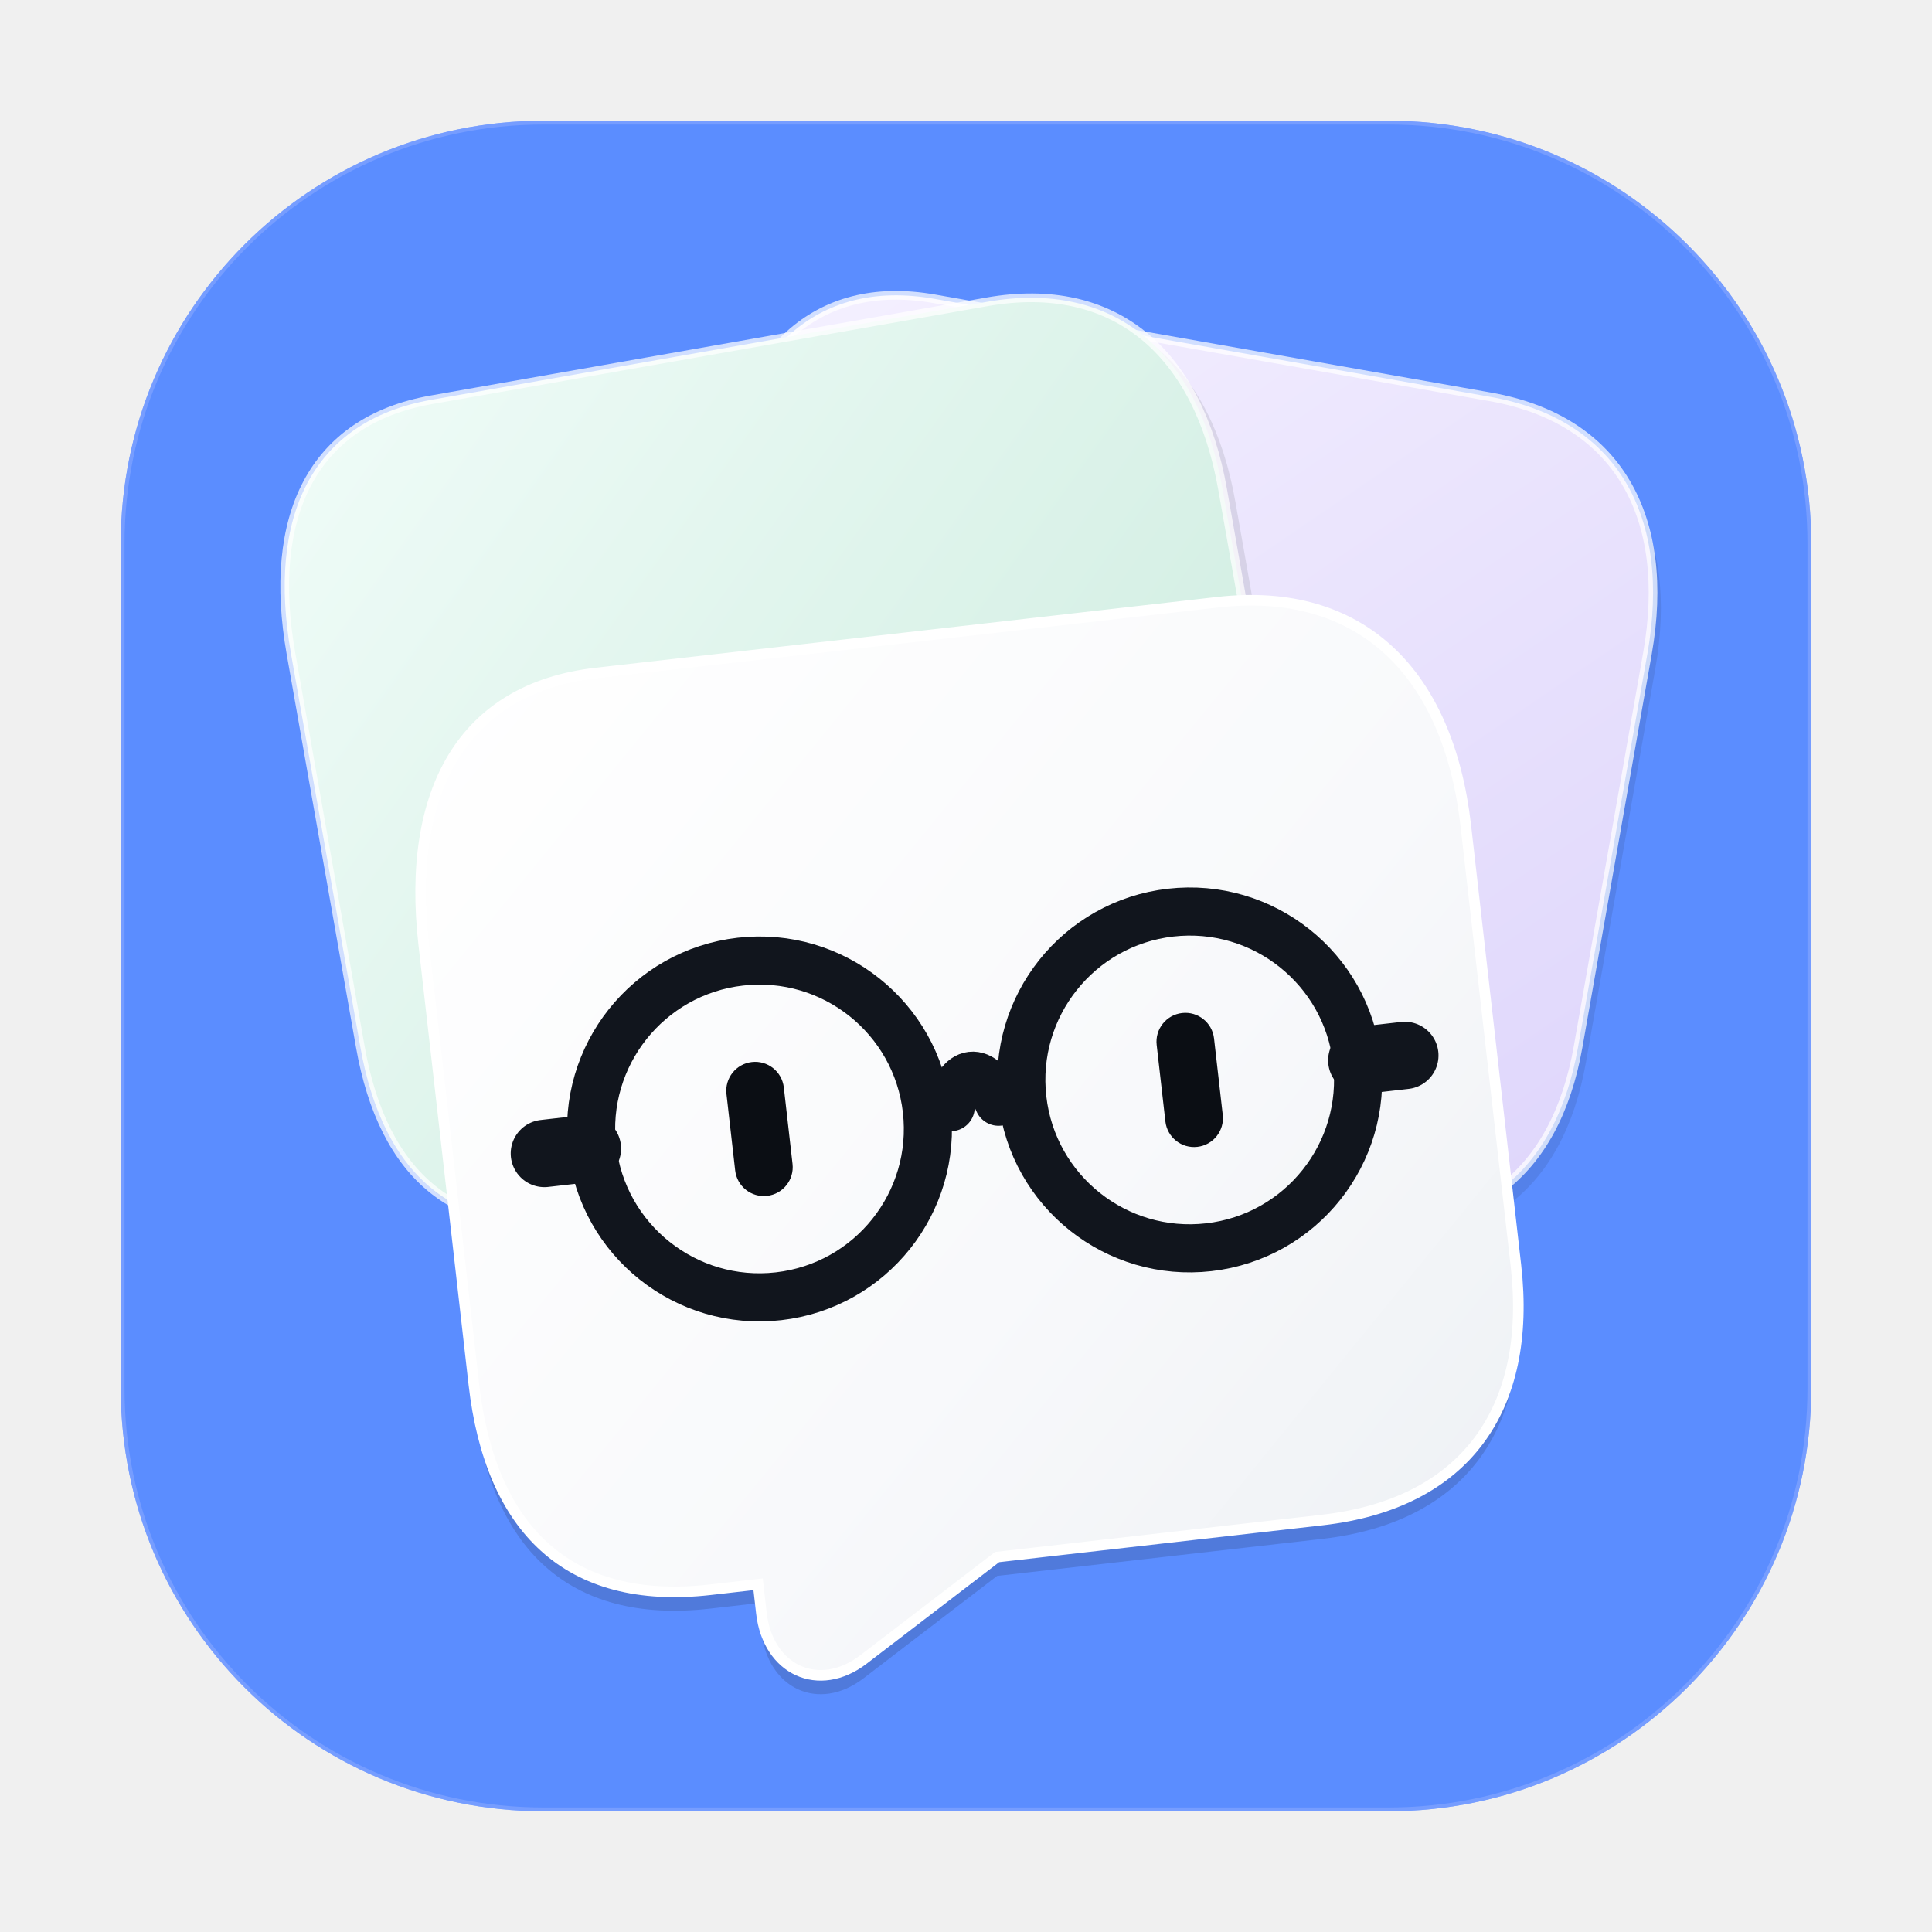
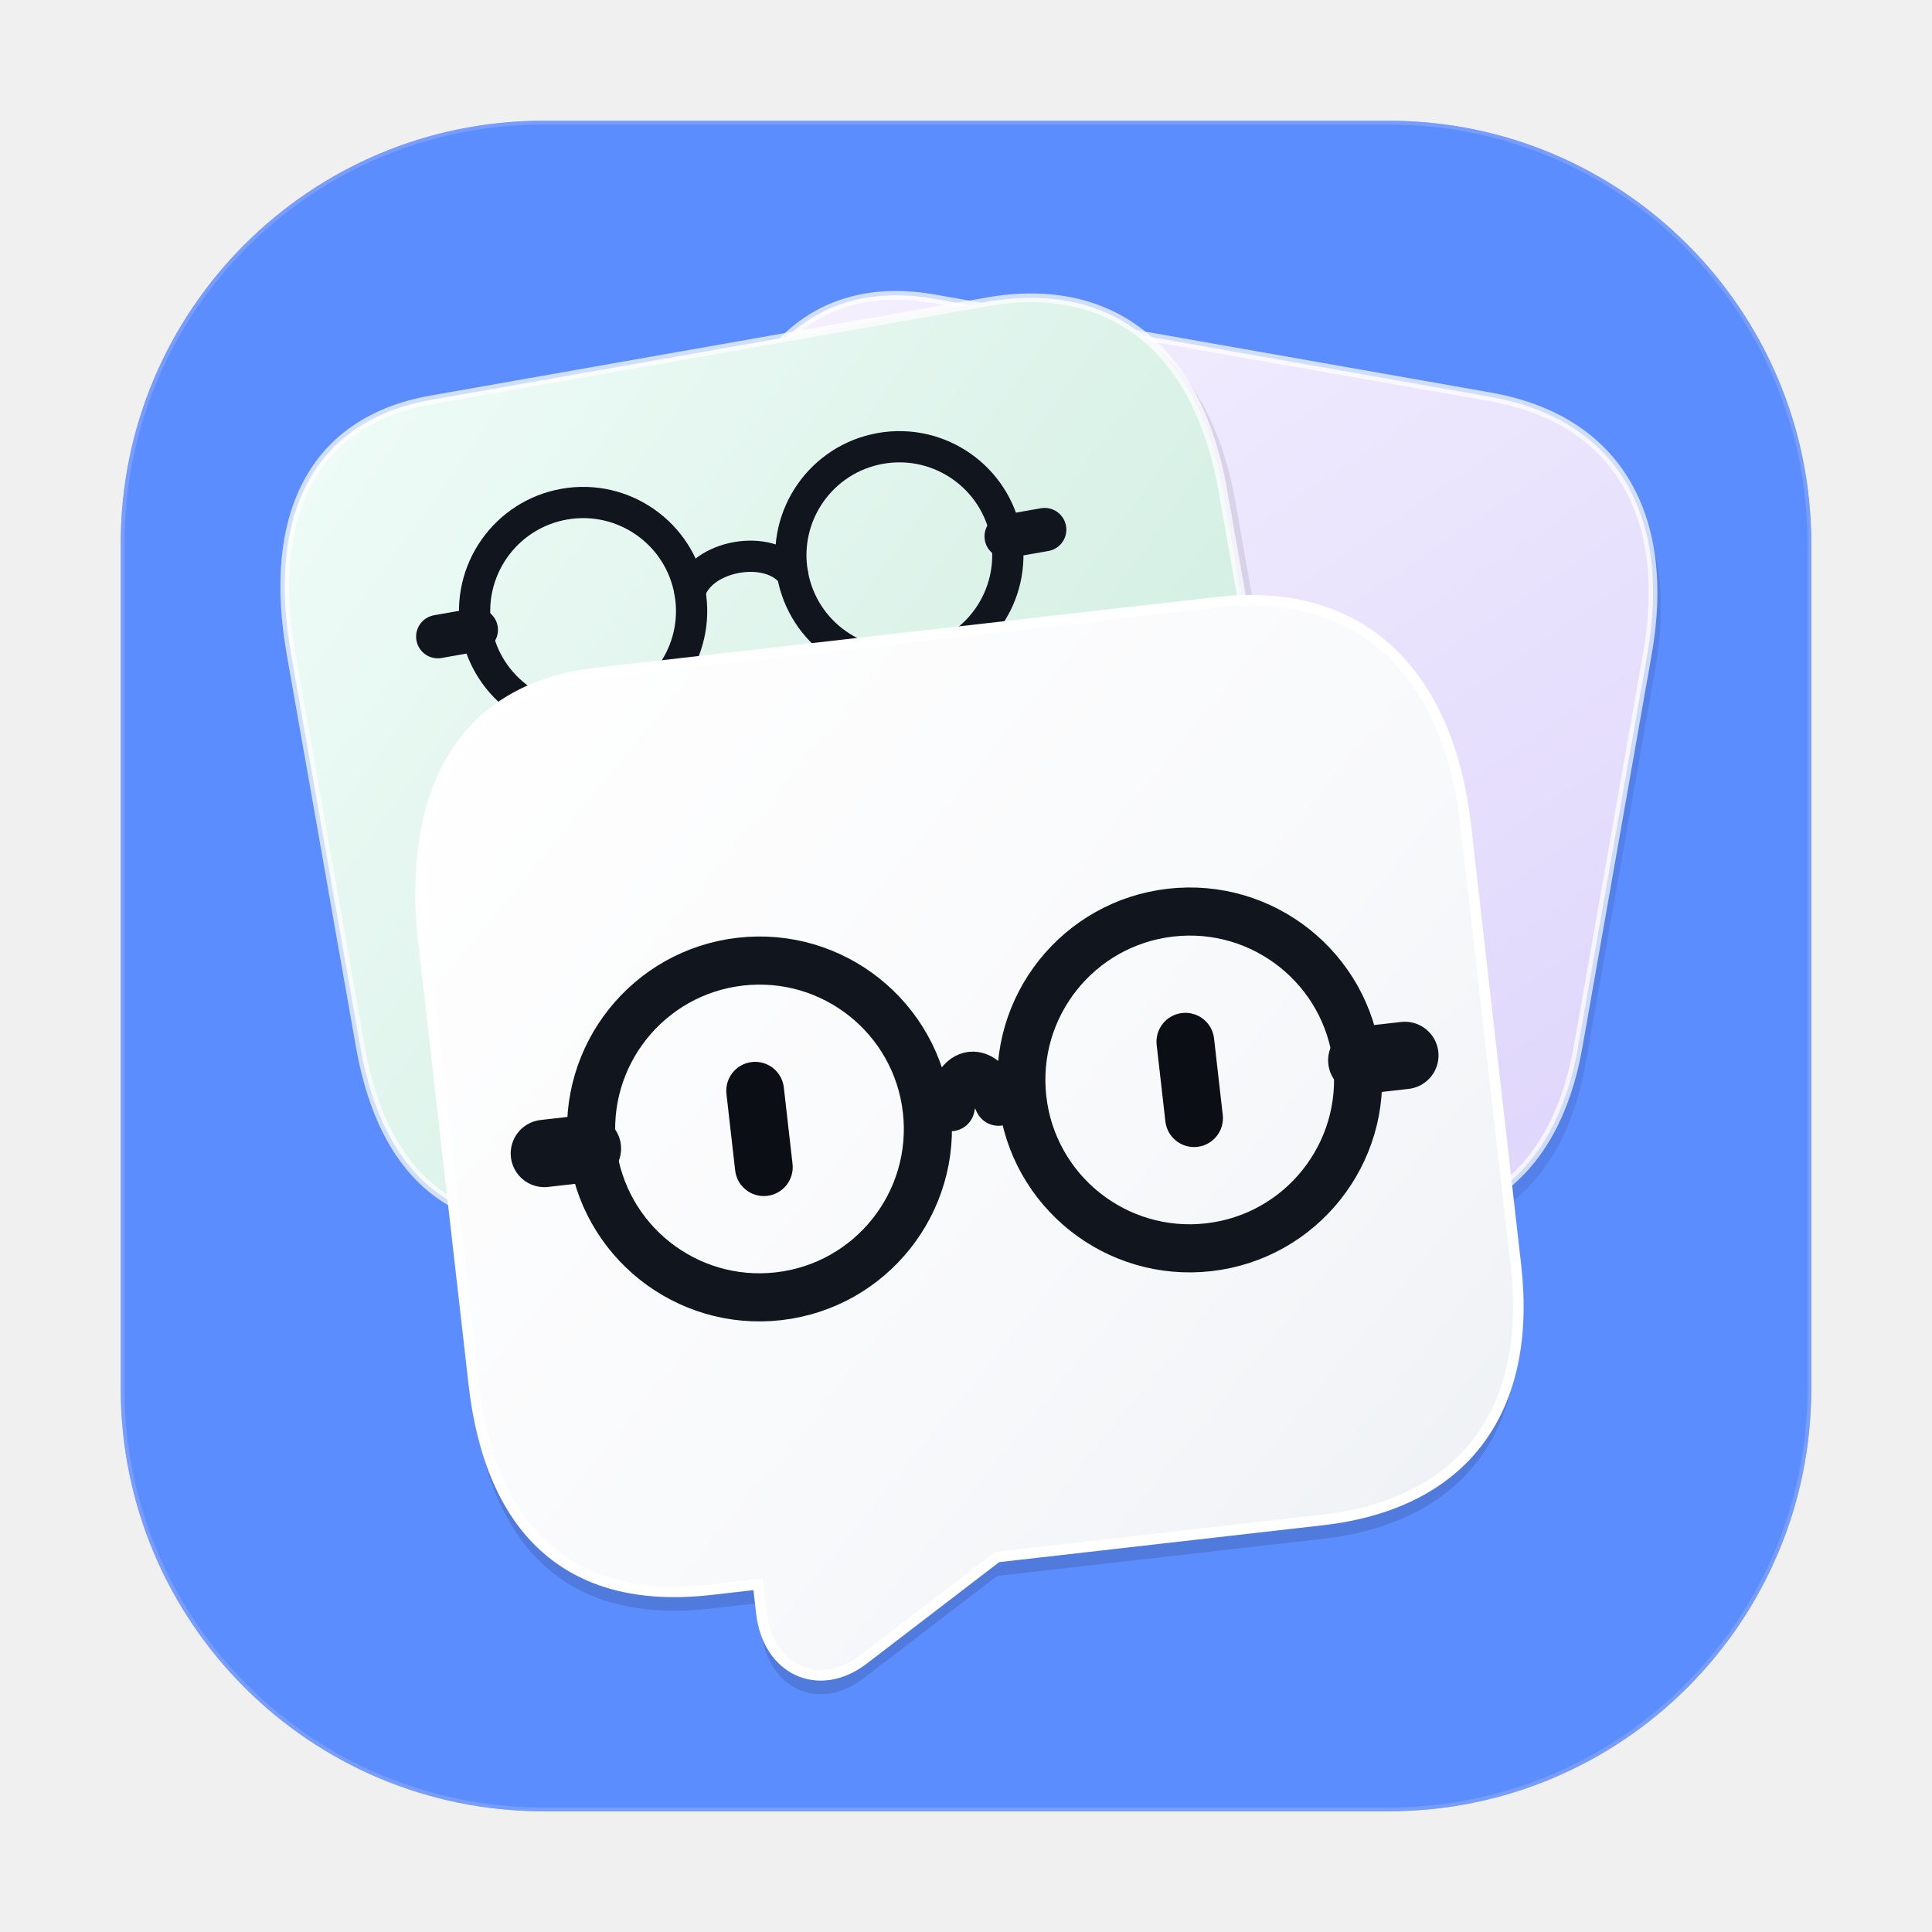
<svg xmlns="http://www.w3.org/2000/svg" viewBox="0 0 1024 1024">
  <defs>
    <linearGradient id="avatar-surface" x1="0%" y1="0%" x2="100%" y2="100%">
      <stop offset="0" stop-color="#ffffff" />
      <stop offset="58%" stop-color="#f8f9fb" />
      <stop offset="100%" stop-color="#edf0f4" />
    </linearGradient>
    <linearGradient id="mint-surface" x1="0%" y1="0%" x2="100%" y2="100%">
      <stop offset="0" stop-color="#f0fcf8" />
      <stop offset="100%" stop-color="#c9eadc" />
    </linearGradient>
    <linearGradient id="lavender-surface" x1="0%" y1="0%" x2="100%" y2="100%">
      <stop offset="0" stop-color="#f5f1ff" />
      <stop offset="100%" stop-color="#ddd4fb" />
    </linearGradient>
  </defs>
  <rect x="64" y="64" width="896" height="896" rx="224" fill="#5b8dff" />
  <rect x="65" y="65" width="894" height="894" rx="223" fill="none" stroke="#8aa9ff" stroke-opacity=".58" stroke-width="2" />
  <g data-layer="rear-coworker-right" data-style="blank-card" transform="translate(335 145) scale(4.6) rotate(10 59.5 56)">
    <path d="M26 8h65c15 0 23 10 23 26v46c0 15-8 24-23 24H57l-15 9c-5 3-10 0-10-6v-3h-5C12 104 5 95 5 80V34C5 18 12 8 26 8Z" fill="#17131f" opacity=".1" transform="translate(1.2 1.6)" />
    <path d="M26 8h65c15 0 23 10 23 26v46c0 15-8 24-23 24H57l-15 9c-5 3-10 0-10-6v-3h-5C12 104 5 95 5 80V34C5 18 12 8 26 8Z" fill="url(#lavender-surface)" stroke="#ffffff" stroke-opacity=".72" stroke-width="1" />
  </g>
-   <g data-layer="rear-coworker-left" data-style="blank-card" transform="translate(145 145) scale(4.6) rotate(-10 59.5 56)">
+   <g data-layer="rear-coworker-left" data-style="peeking-card" transform="translate(145 145) scale(4.6) rotate(-10 59.5 56)">
    <path d="M26 8h65c15 0 23 10 23 26v46c0 15-8 24-23 24H57l-15 9c-5 3-10 0-10-6v-3h-5C12 104 5 95 5 80V34C5 18 12 8 26 8Z" fill="#11201b" opacity=".1" transform="translate(1.2 1.6)" />
    <path d="M26 8h65c15 0 23 10 23 26v46c0 15-8 24-23 24H57l-15 9c-5 3-10 0-10-6v-3h-5C12 104 5 95 5 80V34C5 18 12 8 26 8Z" fill="url(#mint-surface)" stroke="#ffffff" stroke-opacity=".72" stroke-width="1" />
+     <g data-layer="rear-glasses" fill="none" stroke="#11151d" stroke-linecap="round" stroke-width="3.6">
+       <circle cx="39" cy="35" r="12.5" />
+       <circle cx="76" cy="35" r="12.5" />
+       <path d="M51.5 35c2-4 10-4 12 0" />
+       <path d="M22 35h4.5M88.5 35h4.5" stroke-width="5" />
+     </g>
  </g>
  <path data-layer="front-shadow" d="M26 8h65c15 0 23 10 23 26v46c0 15-8 24-23 24H57l-15 9c-5 3-10 0-10-6v-3h-5C12 104 5 95 5 80V34C5 18 12 8 26 8Z" fill="#11141a" opacity=".16" transform="translate(210 305) scale(5.1) rotate(-6.5 59.5 56)" />
  <g data-layer="front-coworker" transform="translate(210 295) scale(5.1) rotate(-6.5 59.5 56)">
    <path d="M26 8h65c15 0 23 10 23 26v46c0 15-8 24-23 24H57l-15 9c-5 3-10 0-10-6v-3h-5C12 104 5 95 5 80V34C5 18 12 8 26 8Z" fill="url(#avatar-surface)" stroke="#ffffff" stroke-width="1.1" />
    <g data-layer="pupils" fill="#0b0e14">
      <rect x="34.5" y="50" width="6" height="14" rx="3" />
      <rect x="79.5" y="50" width="6" height="14" rx="3" />
    </g>
    <g data-layer="glasses" fill="none" stroke="#11151d" stroke-linecap="round" stroke-width="5">
      <circle cx="37.5" cy="57" r="17.5" />
      <circle cx="82.5" cy="57" r="17.5" />
      <path d="M57.5 57c1.25-4 3.75-4 5 0" />
      <path d="M15 57h4.5M100.5 57h4.5" stroke-width="7" />
    </g>
  </g>
</svg>
